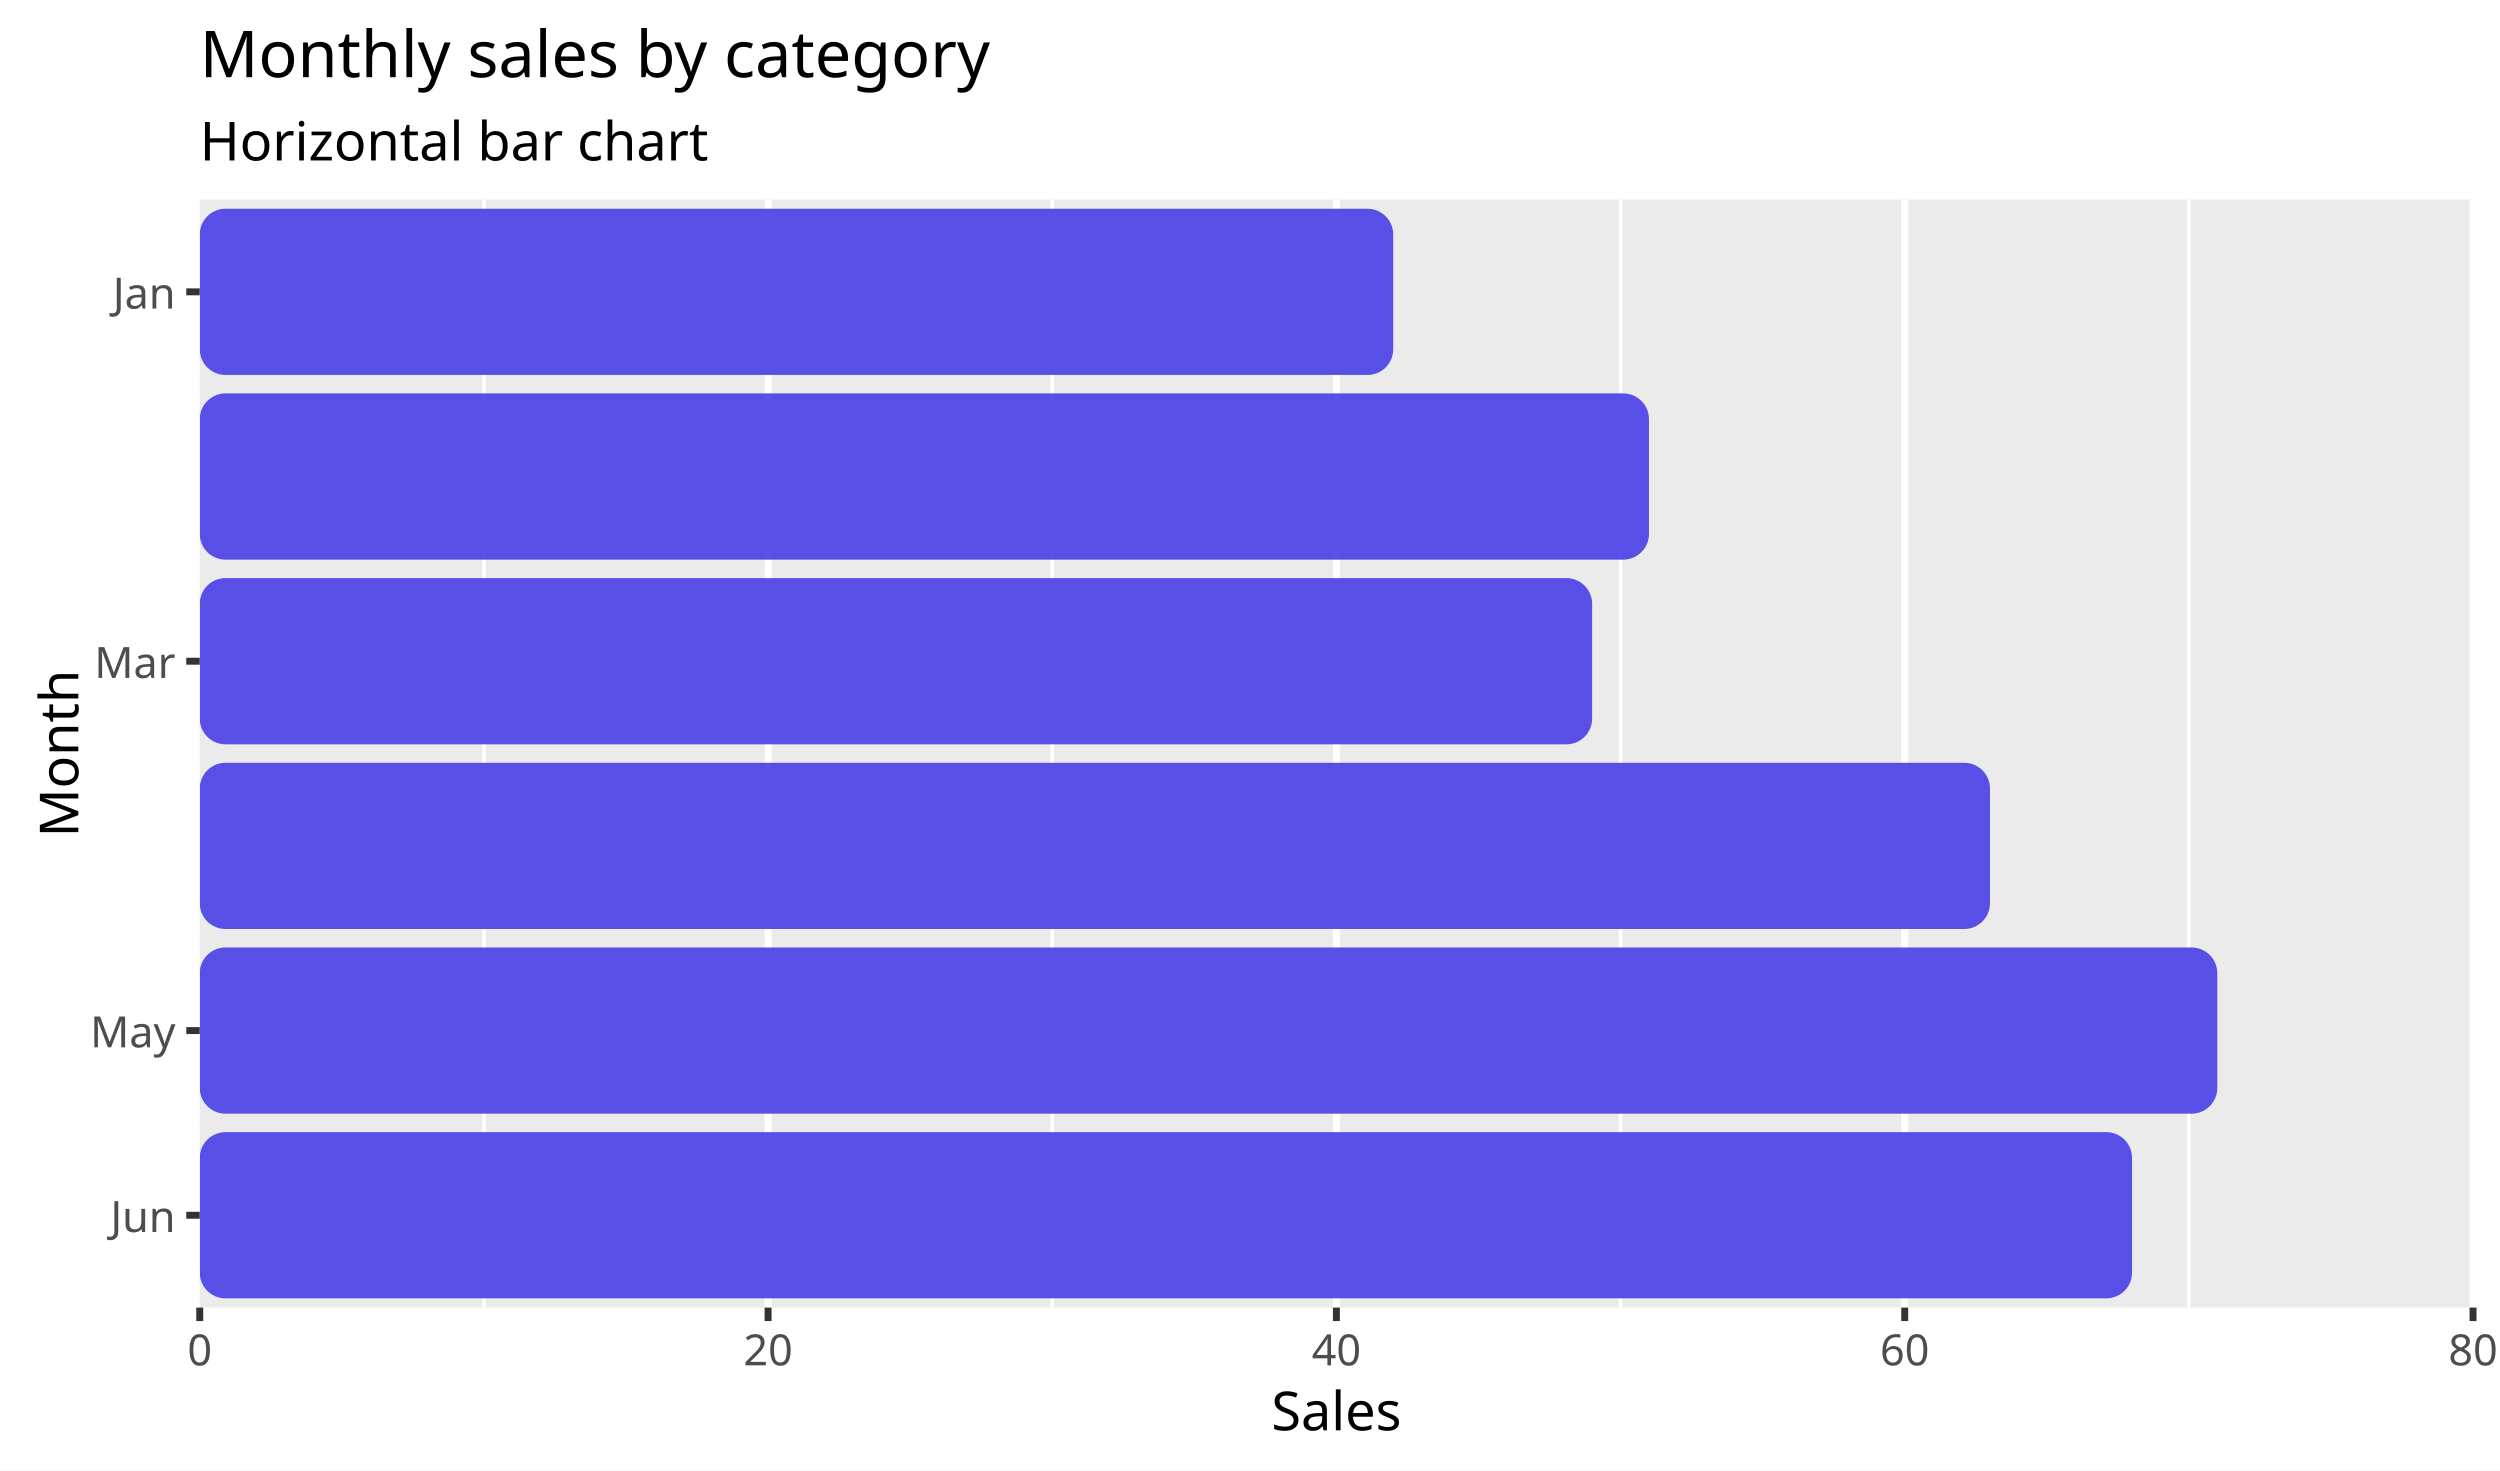
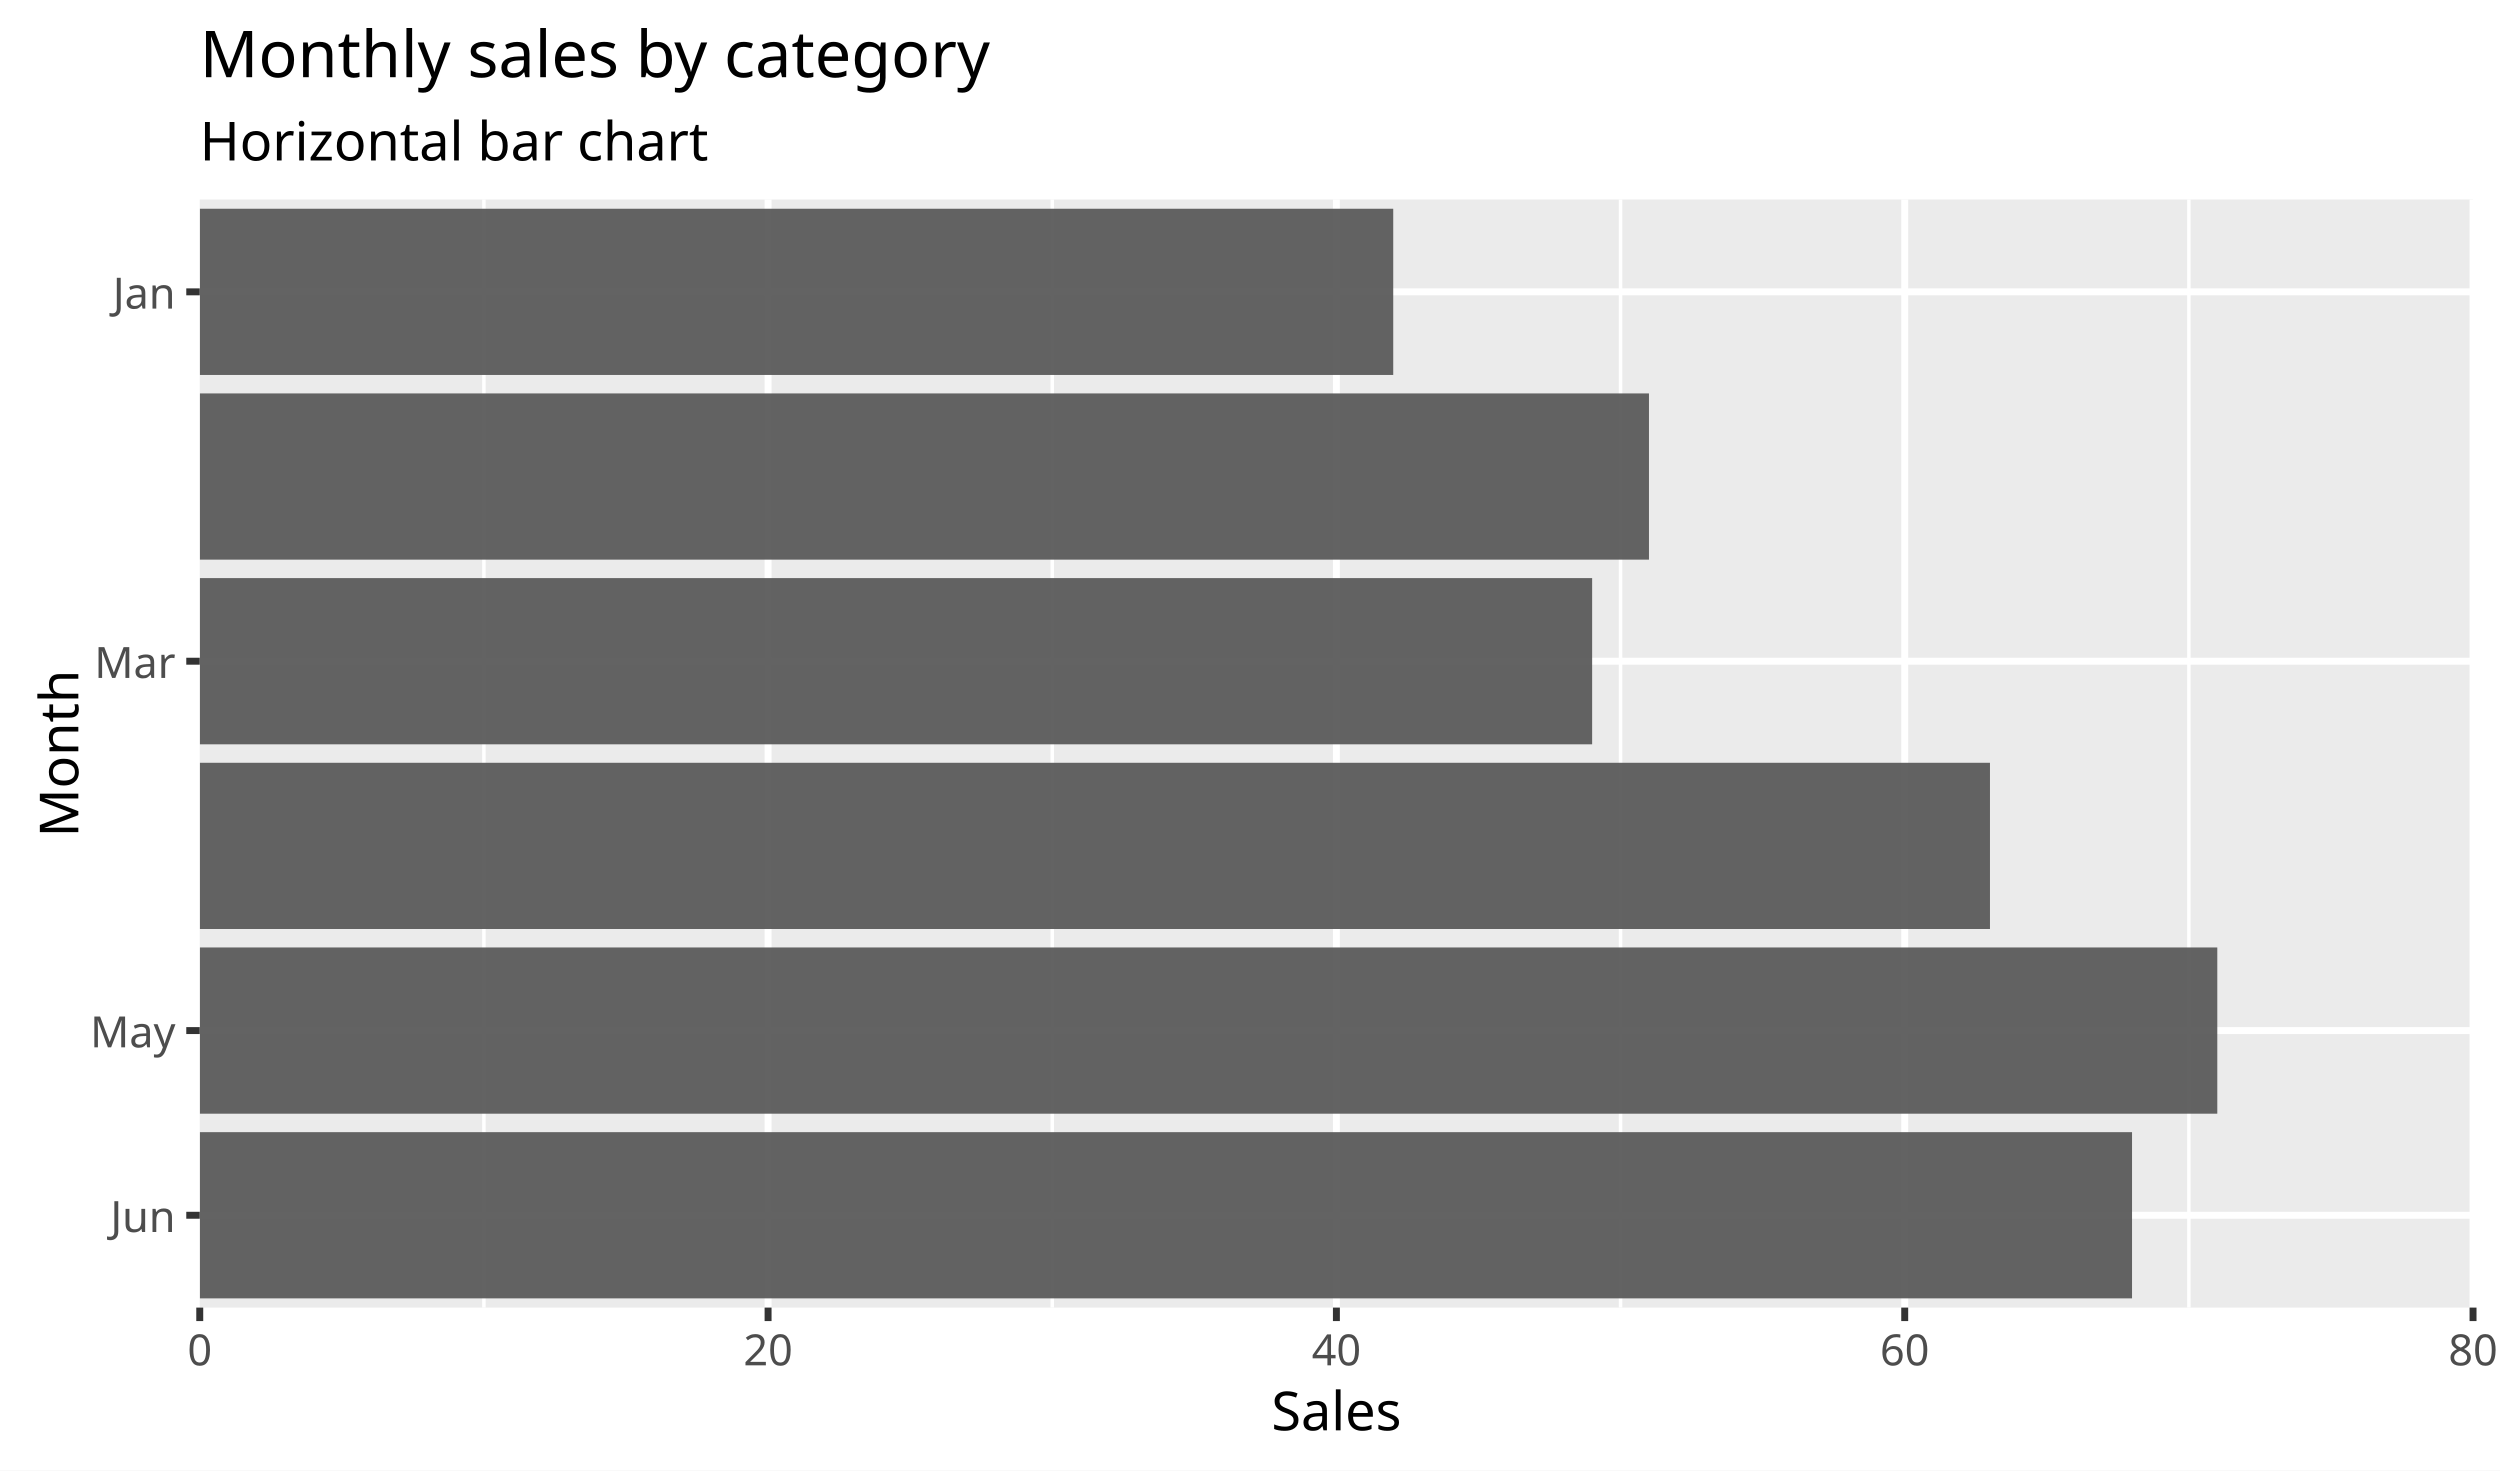
<svg xmlns="http://www.w3.org/2000/svg" width="680" height="400" viewBox="0 0 680 400" role="img" aria-labelledby="title description">
  <defs>
    <clipPath id="clip-1">
      <rect x="54.333" y="54.267" width="618.333" height="301.4" />
    </clipPath>
  </defs>
  <rect width="100%" height="100%" fill="#FFFFFF" />
  <g data-scene-node="scene:root">
    <rect data-scene-node="chart:panel" x="54.333" y="54.267" width="618.333" height="301.4" rx="0" fill="#EBEBEB" />
    <line data-scene-node="axis-x:grid-minor:0" x1="131.625" y1="54.267" x2="131.625" y2="355.667" fill="none" stroke="#FFFFFF" stroke-width="0.945" stroke-linecap="butt" />
    <line data-scene-node="axis-x:grid-minor:1" x1="286.208" y1="54.267" x2="286.208" y2="355.667" fill="none" stroke="#FFFFFF" stroke-width="0.945" stroke-linecap="butt" />
    <line data-scene-node="axis-x:grid-minor:2" x1="440.792" y1="54.267" x2="440.792" y2="355.667" fill="none" stroke="#FFFFFF" stroke-width="0.945" stroke-linecap="butt" />
    <line data-scene-node="axis-x:grid-minor:3" x1="595.375" y1="54.267" x2="595.375" y2="355.667" fill="none" stroke="#FFFFFF" stroke-width="0.945" stroke-linecap="butt" />
    <line data-scene-node="axis-x:grid:1" x1="208.917" y1="54.267" x2="208.917" y2="355.667" fill="none" stroke="#FFFFFF" stroke-width="1.89" stroke-linecap="butt" />
    <line data-scene-node="axis-x:grid:2" x1="363.5" y1="54.267" x2="363.5" y2="355.667" fill="none" stroke="#FFFFFF" stroke-width="1.89" stroke-linecap="butt" />
    <line data-scene-node="axis-x:grid:3" x1="518.083" y1="54.267" x2="518.083" y2="355.667" fill="none" stroke="#FFFFFF" stroke-width="1.89" stroke-linecap="butt" />
    <line data-scene-node="axis-x:grid:4" x1="672.667" y1="54.267" x2="672.667" y2="355.667" fill="none" stroke="#FFFFFF" stroke-width="1.89" stroke-linecap="butt" />
+     <line data-scene-node="axis-y:grid:0" x1="54.333" y1="79.383" x2="672.667" y2="79.383" fill="none" stroke="#FFFFFF" stroke-width="1.89" stroke-linecap="butt" />
+     <line data-scene-node="axis-y:grid:1" x1="54.333" y1="179.85" x2="672.667" y2="179.85" fill="none" stroke="#FFFFFF" stroke-width="1.89" stroke-linecap="butt" />
+     <line data-scene-node="axis-y:grid:2" x1="54.333" y1="280.317" x2="672.667" y2="280.317" fill="none" stroke="#FFFFFF" stroke-width="1.89" stroke-linecap="butt" />
+     <line data-scene-node="axis-y:grid:3" x1="54.333" y1="330.55" x2="672.667" y2="330.55" fill="none" stroke="#FFFFFF" stroke-width="1.89" stroke-linecap="butt" />
    <g data-scene-node="layer-0:group" clip-path="url(#clip-1)">
-       <rect data-scene-node="layer-0:bar:0" opacity="0.94" x="54.333" y="56.778" width="324.625" height="45.21" rx="7" fill="#4f46e5" />
-       <rect data-scene-node="layer-0:bar:1" opacity="0.94" x="54.333" y="107.012" width="394.187" height="45.21" rx="7" fill="#4f46e5" />
-       <rect data-scene-node="layer-0:bar:2" opacity="0.94" x="54.333" y="157.245" width="378.729" height="45.21" rx="7" fill="#4f46e5" />
-       <rect data-scene-node="layer-0:bar:3" opacity="0.94" x="54.333" y="207.478" width="486.937" height="45.21" rx="7" fill="#4f46e5" />
-       <rect data-scene-node="layer-0:bar:4" opacity="0.94" x="54.333" y="257.712" width="548.771" height="45.21" rx="7" fill="#4f46e5" />
-       <rect data-scene-node="layer-0:bar:5" opacity="0.94" x="54.333" y="307.945" width="525.583" height="45.21" rx="7" fill="#4f46e5" />
+       <rect data-scene-node="layer-0:bar:0" opacity="0.94" x="54.333" y="56.778" width="324.625" height="45.21" rx="0" fill="#595959" />
+       <rect data-scene-node="layer-0:bar:1" opacity="0.94" x="54.333" y="107.012" width="394.187" height="45.21" rx="0" fill="#595959" />
+       <rect data-scene-node="layer-0:bar:2" opacity="0.94" x="54.333" y="157.245" width="378.729" height="45.21" rx="0" fill="#595959" />
+       <rect data-scene-node="layer-0:bar:3" opacity="0.94" x="54.333" y="207.478" width="486.937" height="45.21" rx="0" fill="#595959" />
+       <rect data-scene-node="layer-0:bar:4" opacity="0.94" x="54.333" y="257.712" width="548.771" height="45.21" rx="0" fill="#595959" />
+       <rect data-scene-node="layer-0:bar:5" opacity="0.94" x="54.333" y="307.945" width="525.583" height="45.21" rx="0" fill="#595959" />
    </g>
    <line data-scene-node="axis-x:tick:0" x1="54.333" y1="355.667" x2="54.333" y2="359.333" fill="none" stroke="#333333" stroke-width="1.89" stroke-linecap="butt" />
    <line data-scene-node="axis-x:tick:1" x1="208.917" y1="355.667" x2="208.917" y2="359.333" fill="none" stroke="#333333" stroke-width="1.89" stroke-linecap="butt" />
    <line data-scene-node="axis-x:tick:2" x1="363.5" y1="355.667" x2="363.5" y2="359.333" fill="none" stroke="#333333" stroke-width="1.89" stroke-linecap="butt" />
    <line data-scene-node="axis-x:tick:3" x1="518.083" y1="355.667" x2="518.083" y2="359.333" fill="none" stroke="#333333" stroke-width="1.89" stroke-linecap="butt" />
    <line data-scene-node="axis-x:tick:4" x1="672.667" y1="355.667" x2="672.667" y2="359.333" fill="none" stroke="#333333" stroke-width="1.89" stroke-linecap="butt" />
    <line data-scene-node="axis-y:tick:0" x1="54.333" y1="79.383" x2="50.667" y2="79.383" fill="none" stroke="#333333" stroke-width="1.89" stroke-linecap="butt" />
    <line data-scene-node="axis-y:tick:1" x1="54.333" y1="179.85" x2="50.667" y2="179.85" fill="none" stroke="#333333" stroke-width="1.89" stroke-linecap="butt" />
    <line data-scene-node="axis-y:tick:2" x1="54.333" y1="280.317" x2="50.667" y2="280.317" fill="none" stroke="#333333" stroke-width="1.89" stroke-linecap="butt" />
    <line data-scene-node="axis-y:tick:3" x1="54.333" y1="330.55" x2="50.667" y2="330.55" fill="none" stroke="#333333" stroke-width="1.89" stroke-linecap="butt" />
    <text data-scene-node="axis-x:label:0" x="54.333" y="362.267" fill="#4D4D4D" font-family="sans-serif" font-size="11.733" font-weight="400" text-anchor="middle" dominant-baseline="text-before-edge">0</text>
    <text data-scene-node="axis-x:label:1" x="208.917" y="362.267" fill="#4D4D4D" font-family="sans-serif" font-size="11.733" font-weight="400" text-anchor="middle" dominant-baseline="text-before-edge">20</text>
    <text data-scene-node="axis-x:label:2" x="363.5" y="362.267" fill="#4D4D4D" font-family="sans-serif" font-size="11.733" font-weight="400" text-anchor="middle" dominant-baseline="text-before-edge">40</text>
    <text data-scene-node="axis-x:label:3" x="518.083" y="362.267" fill="#4D4D4D" font-family="sans-serif" font-size="11.733" font-weight="400" text-anchor="middle" dominant-baseline="text-before-edge">60</text>
    <text data-scene-node="axis-x:label:4" x="672.667" y="362.267" fill="#4D4D4D" font-family="sans-serif" font-size="11.733" font-weight="400" text-anchor="middle" dominant-baseline="text-before-edge">80</text>
    <text data-scene-node="axis-x:title" x="363.5" y="377.667" fill="#000000" font-family="sans-serif" font-size="14.667" font-weight="400" text-anchor="middle" dominant-baseline="text-before-edge">Sales</text>
    <text data-scene-node="axis-y:label:0" x="47.733" y="79.383" fill="#4D4D4D" font-family="sans-serif" font-size="11.733" font-weight="400" text-anchor="end" dominant-baseline="central">Jan</text>
    <text data-scene-node="axis-y:label:1" x="47.733" y="179.85" fill="#4D4D4D" font-family="sans-serif" font-size="11.733" font-weight="400" text-anchor="end" dominant-baseline="central">Mar</text>
    <text data-scene-node="axis-y:label:2" x="47.733" y="280.317" fill="#4D4D4D" font-family="sans-serif" font-size="11.733" font-weight="400" text-anchor="end" dominant-baseline="central">May</text>
    <text data-scene-node="axis-y:label:3" x="47.733" y="330.55" fill="#4D4D4D" font-family="sans-serif" font-size="11.733" font-weight="400" text-anchor="end" dominant-baseline="central">Jun</text>
    <text data-scene-node="axis-y:title" x="15.613" y="204.967" fill="#000000" font-family="sans-serif" font-size="14.667" font-weight="400" text-anchor="middle" dominant-baseline="central" transform="rotate(-90 15.613 204.967)">Month</text>
    <text data-scene-node="chart:title" x="54.333" y="7.333" fill="#000000" font-family="sans-serif" font-size="17.6" font-weight="400" text-anchor="start" dominant-baseline="text-before-edge">Monthly sales by category</text>
    <text data-scene-node="chart:subtitle" x="54.333" y="32.267" fill="#000000" font-family="sans-serif" font-size="14.667" font-weight="400" text-anchor="start" dominant-baseline="text-before-edge">Horizontal bar chart</text>
  </g>
</svg>
